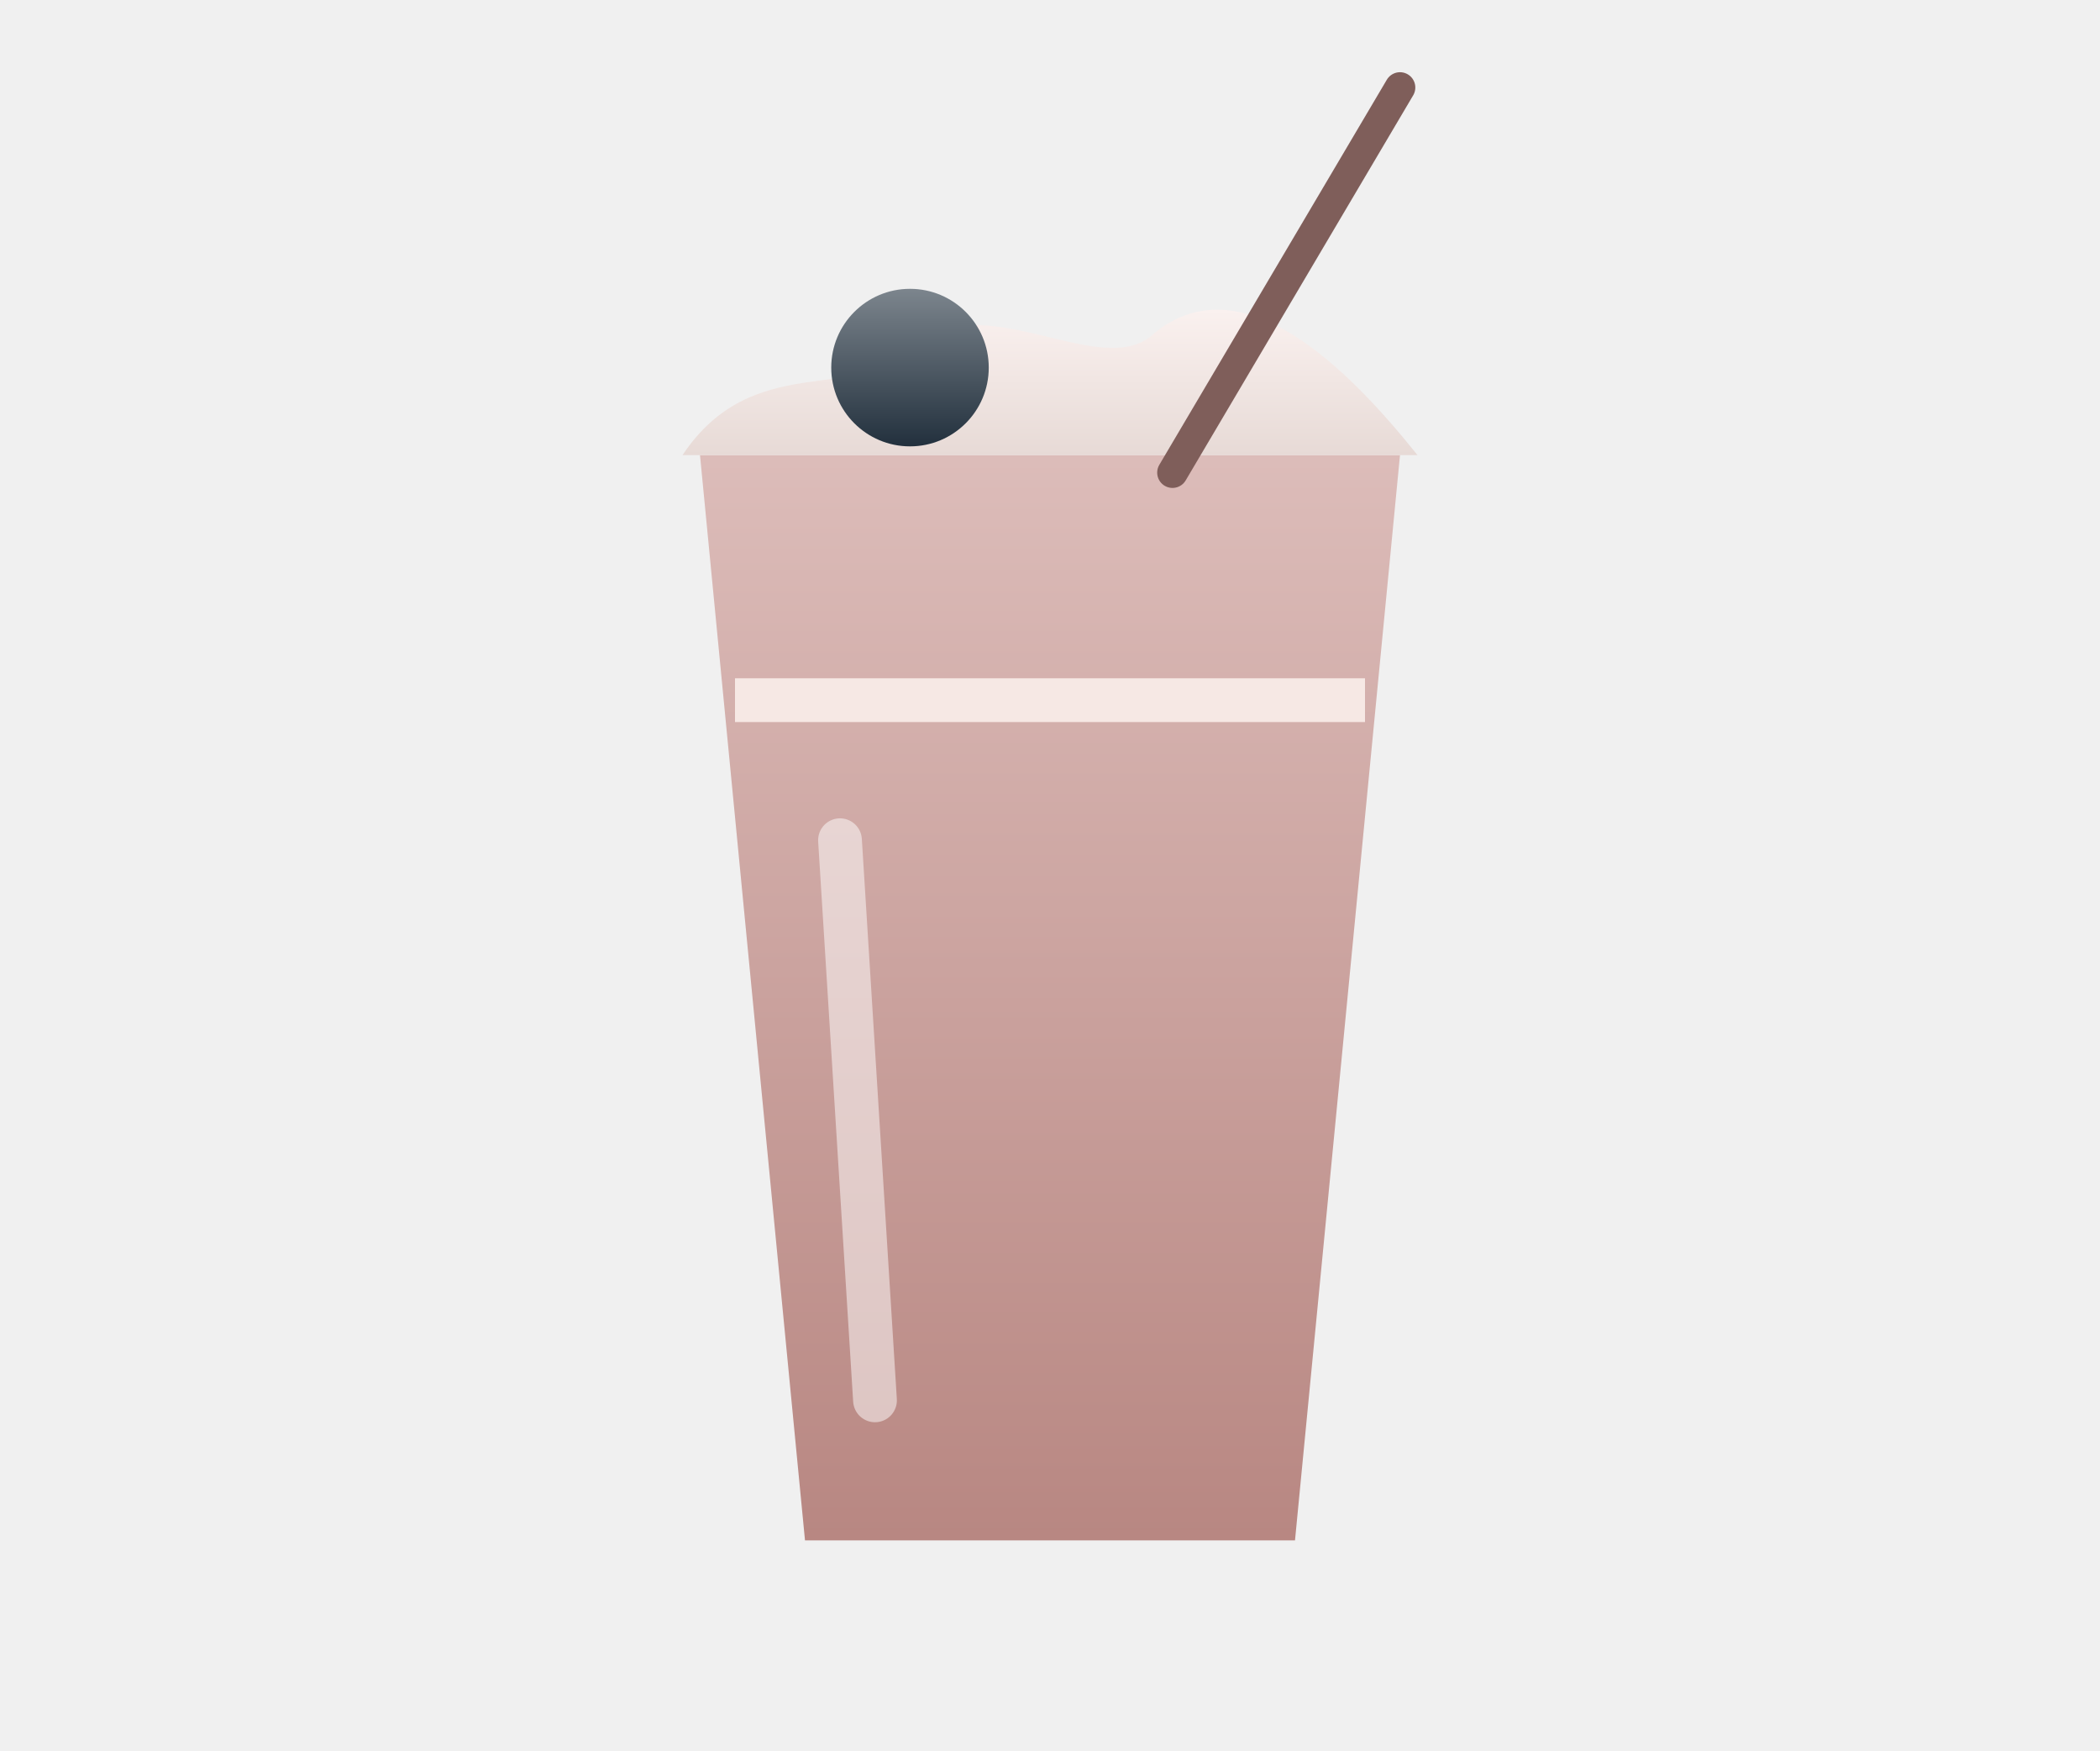
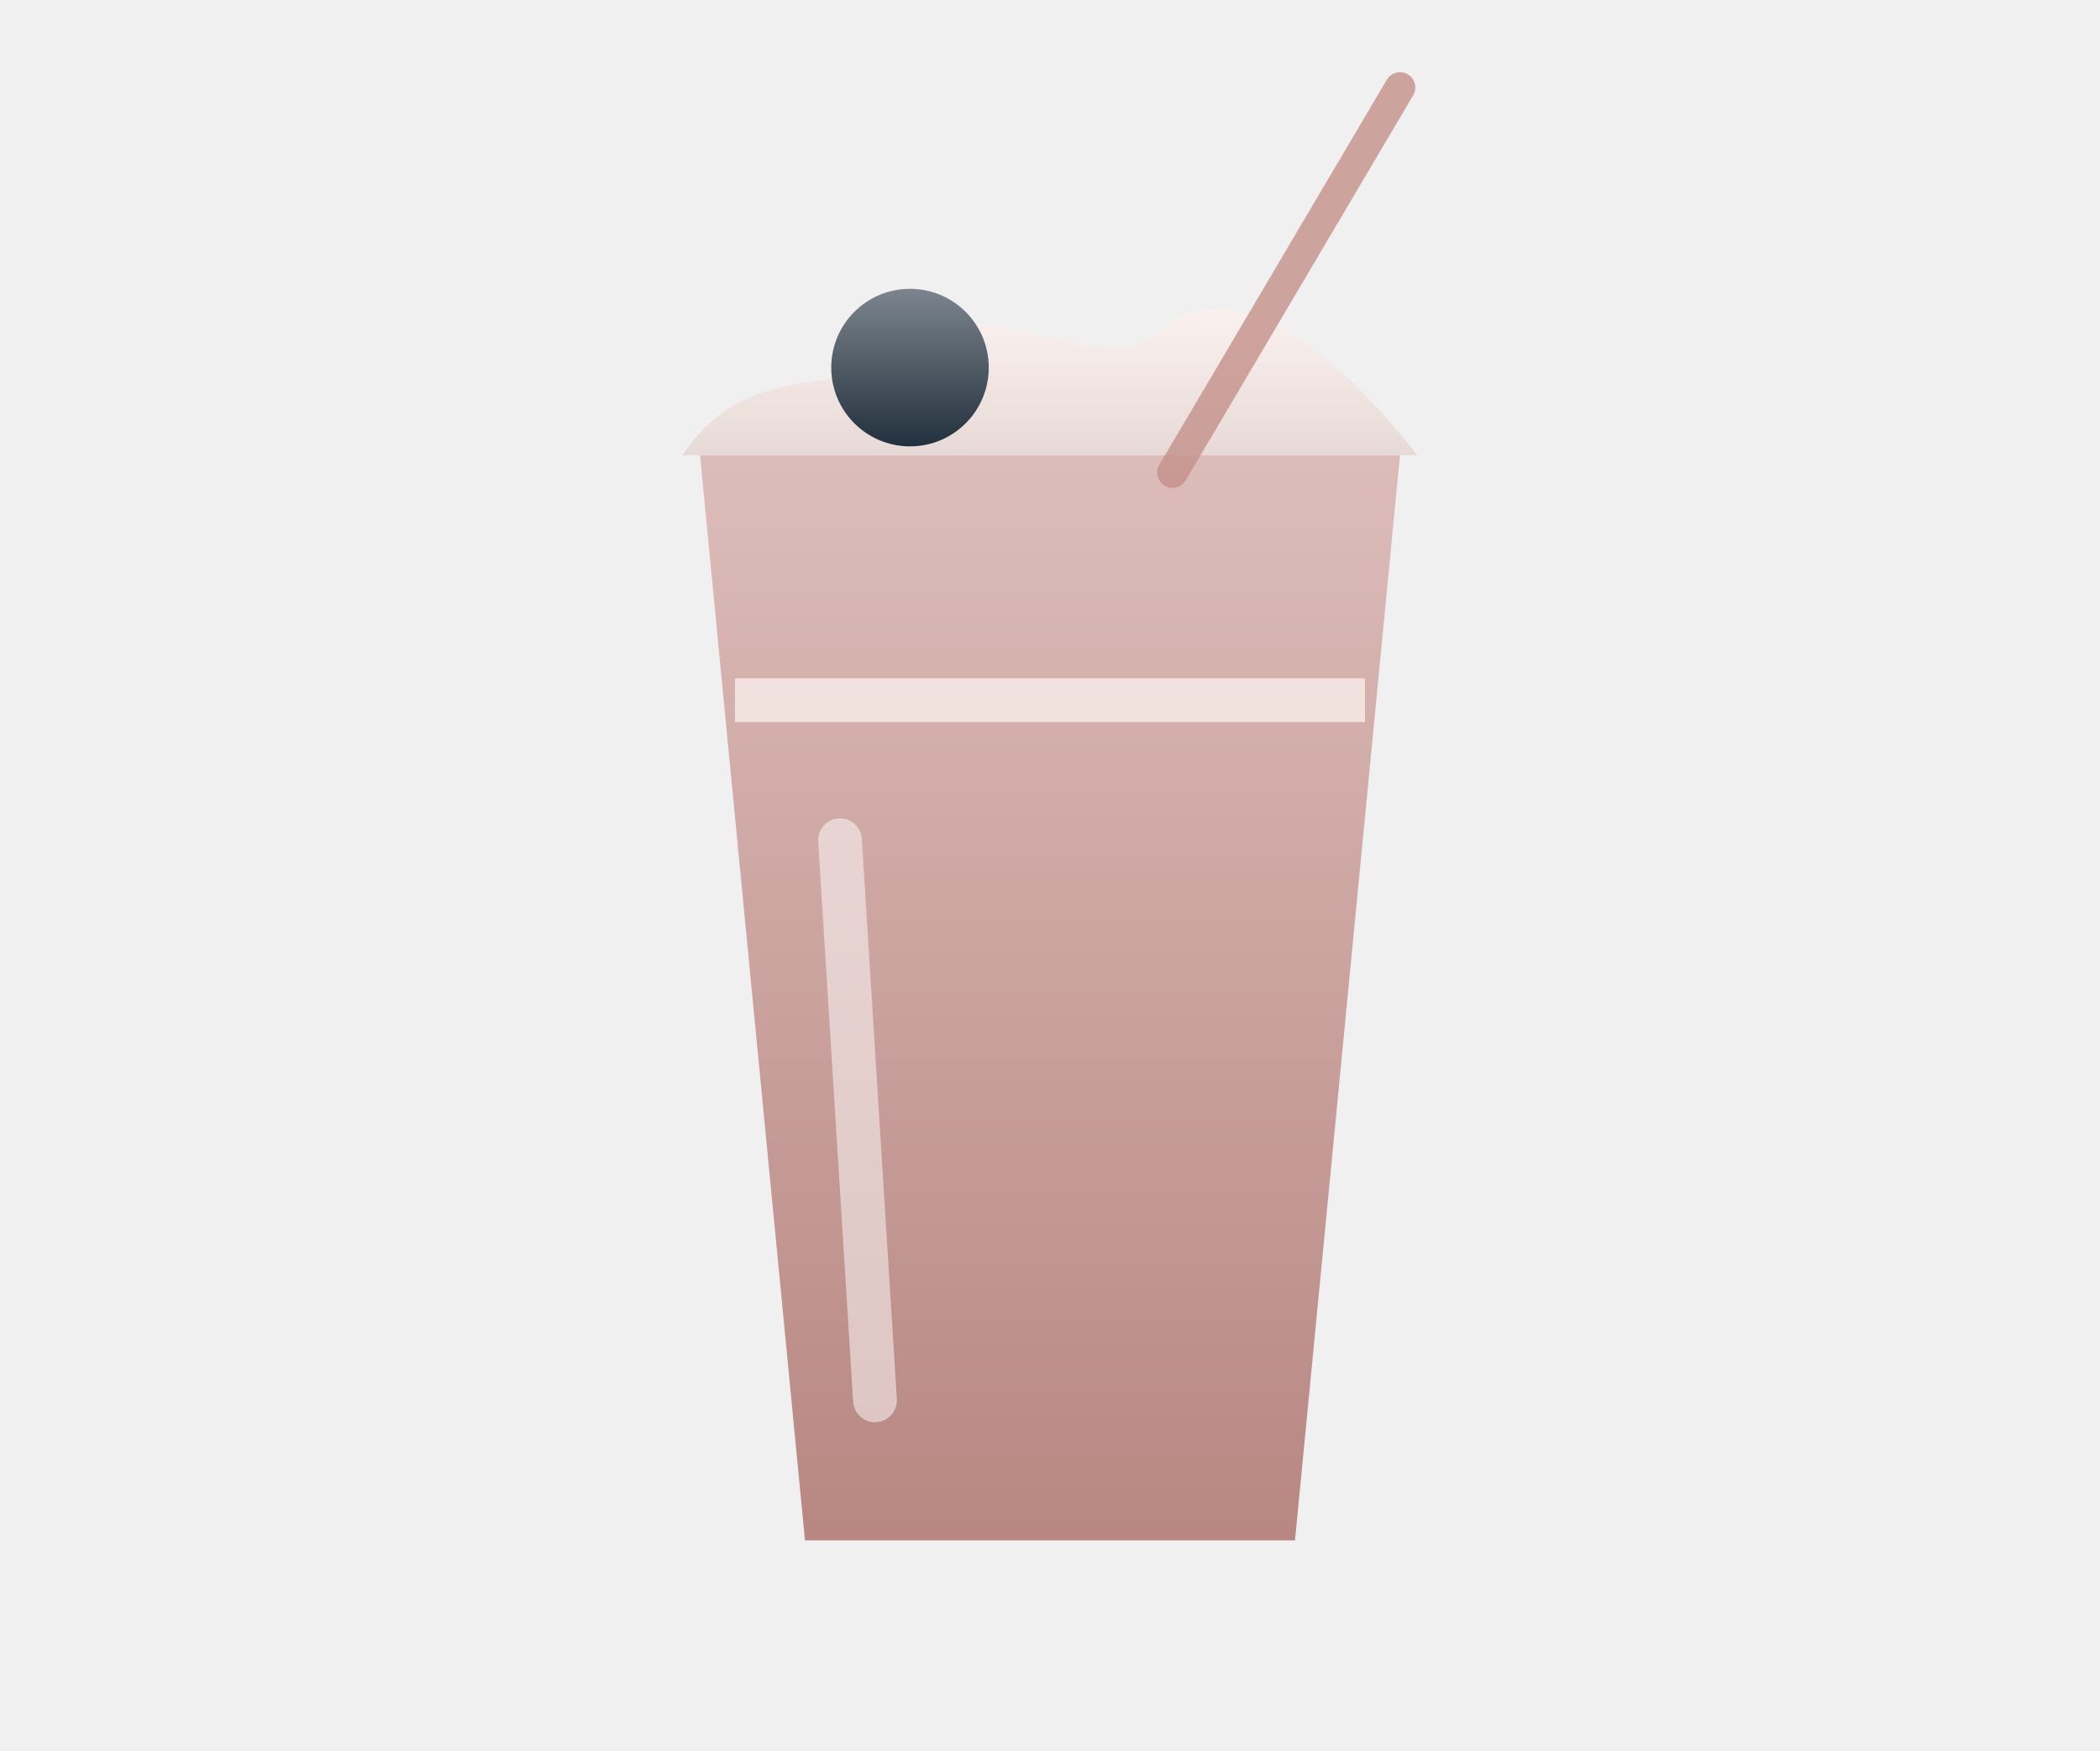
<svg xmlns="http://www.w3.org/2000/svg" viewBox="0 0 240 200" width="240" height="200">
  <defs>
    <linearGradient id="s8drinksmoothie1" x1="0" y1="0" x2="0" y2="1">
      <stop offset="0" stop-color="#dcbcb9" />
      <stop offset="1" stop-color="#b88782" />
    </linearGradient>
    <linearGradient id="s8drinksmoothie2" x1="0" y1="0" x2="0" y2="1">
      <stop offset="0" stop-color="#faf1ef" />
      <stop offset="1" stop-color="#e7dad6" />
    </linearGradient>
    <linearGradient id="s8drinksmoothie3" x1="0" y1="0" x2="0" y2="1">
      <stop offset="0" stop-color="#7c858d" />
      <stop offset="1" stop-color="#22303d" />
    </linearGradient>
  </defs>
  <path d="M80 52 H160 L148 176 H92Z" fill="url(#s8drinksmoothie1)" stroke="none" stroke-width="1.75" stroke-linejoin="round" />
-   <path d="M84 80 H156" stroke="#f6e8e4" stroke-width="5" />
+   <path d="M84 80 H156" stroke="#f8eeeb" stroke-width="5" stroke-opacity=".8" />
  <path d="M78 52 C86 40 98 46 104 40 C112 32 126 44 132 38 C142 30 154 42 162 52Z" fill="url(#s8drinksmoothie2)" />
-   <path d="M134 54 L160 10" stroke="#7f5e5a" stroke-width="3.5" stroke-linecap="round" />
+   <path d="M134 54 L160 10" stroke="#c4908a" stroke-width="3.5" stroke-linecap="round" stroke-opacity=".8" />
  <circle cx="104" cy="42" r="9" fill="url(#s8drinksmoothie3)" />
  <path d="M96 96 L100 160" stroke="#fff" stroke-width="5" fill="none" stroke-linecap="round" opacity=".5" />
</svg>
